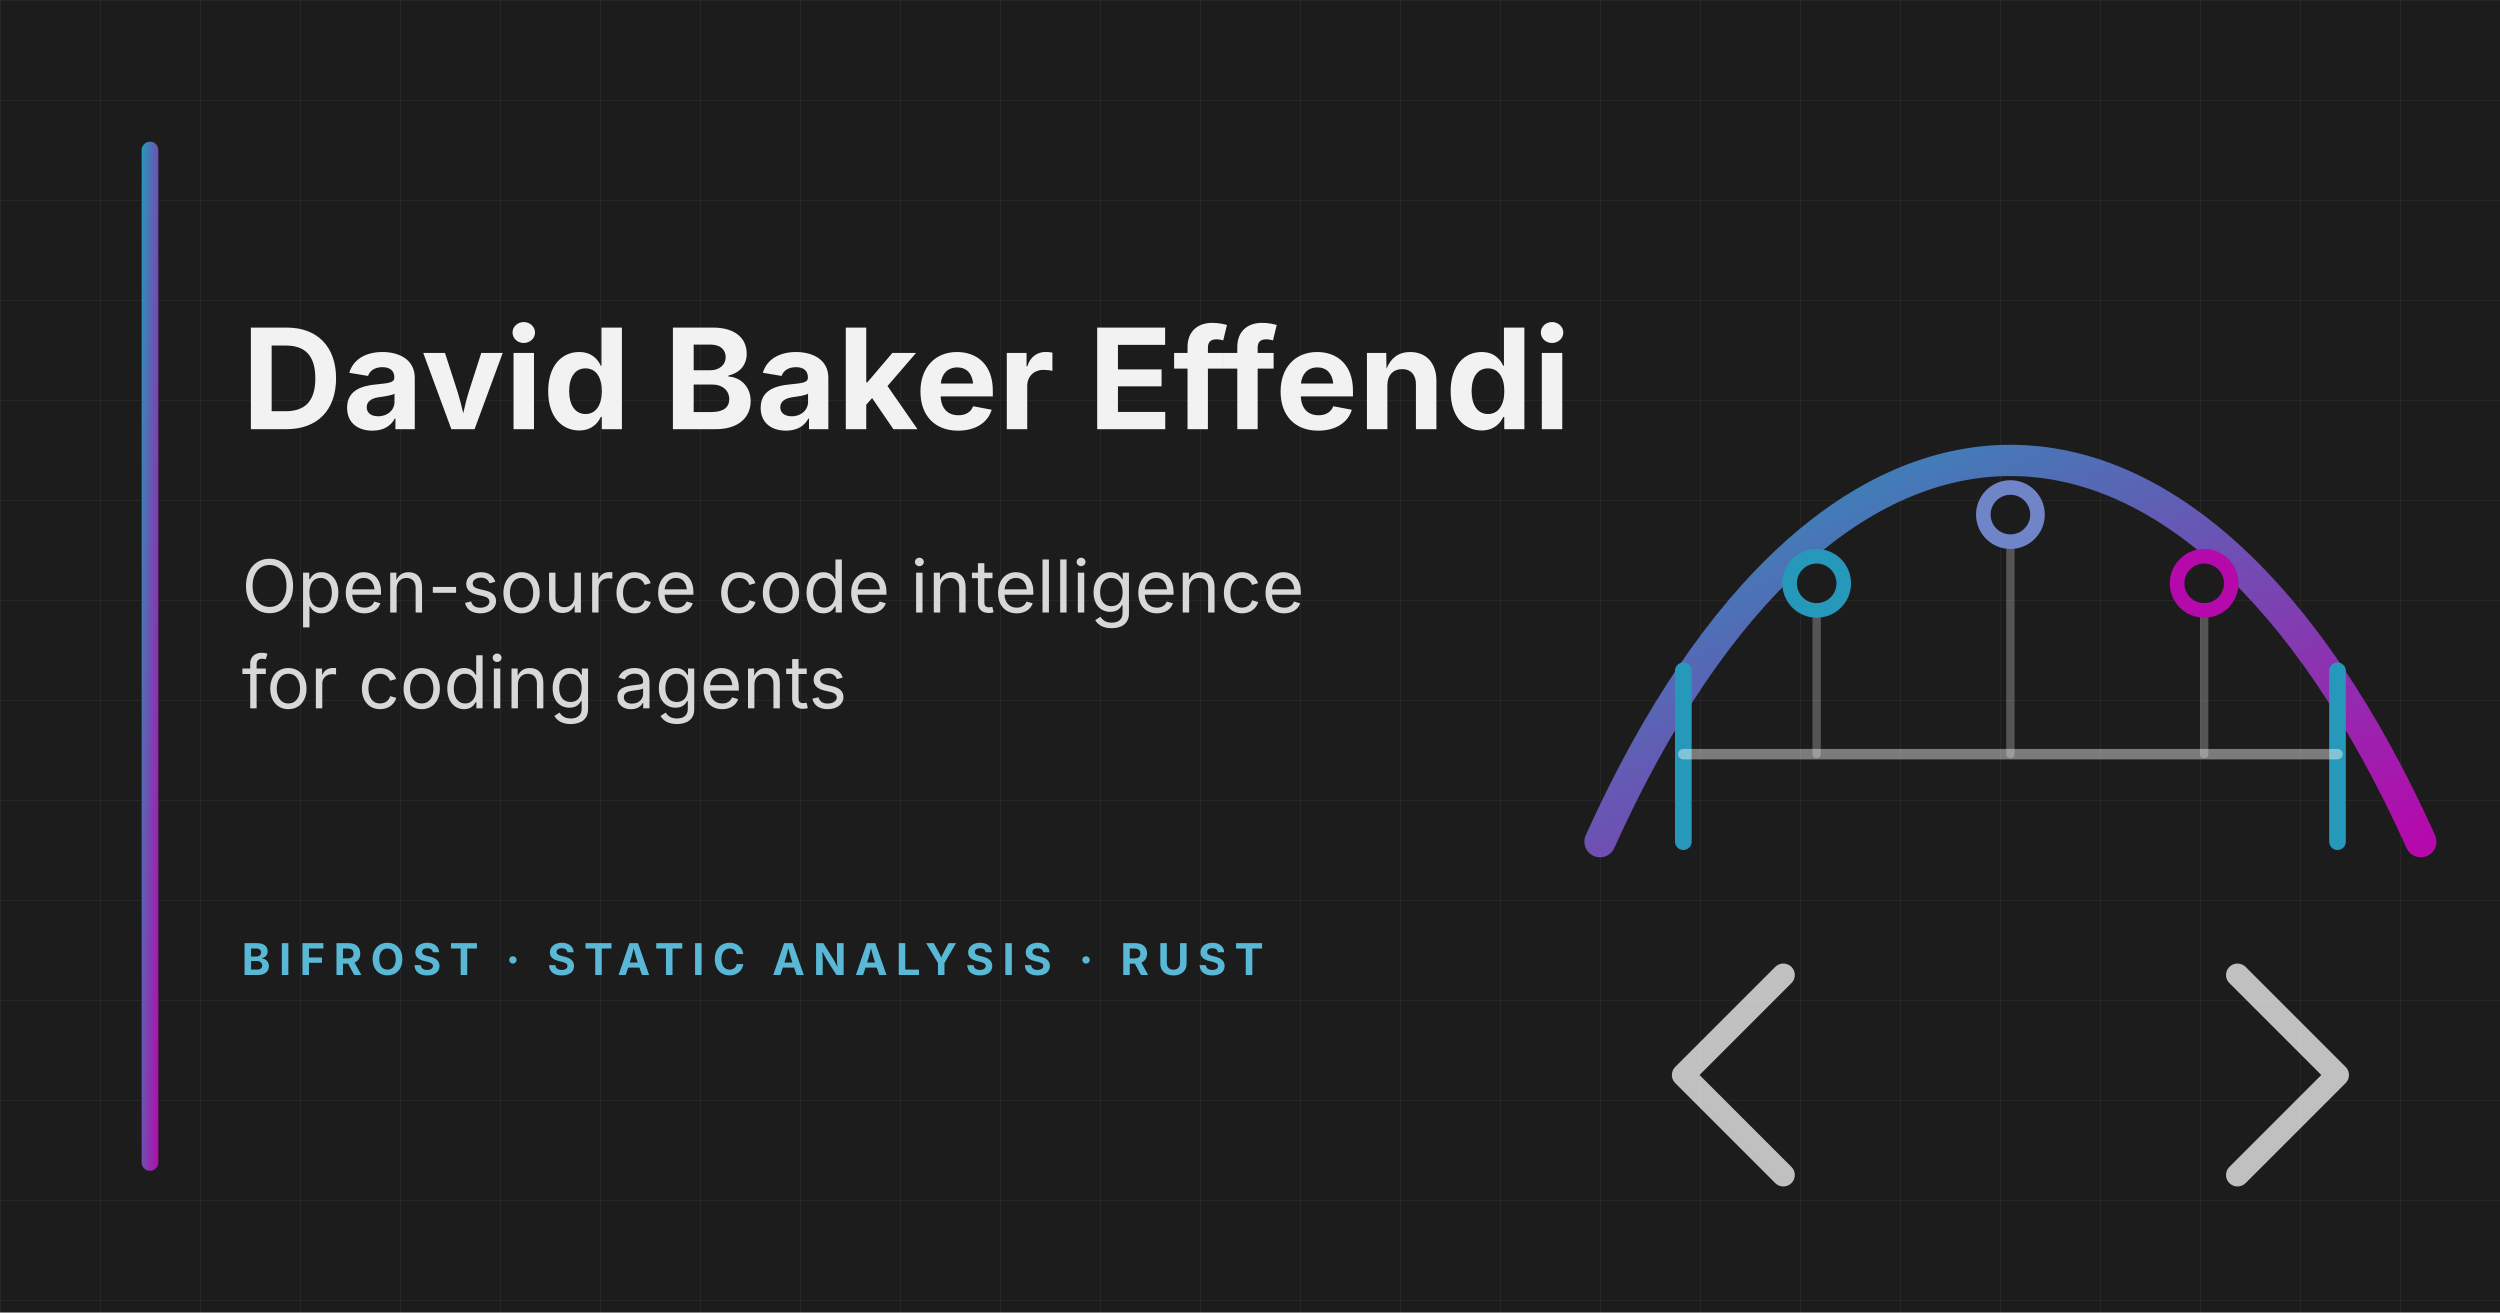
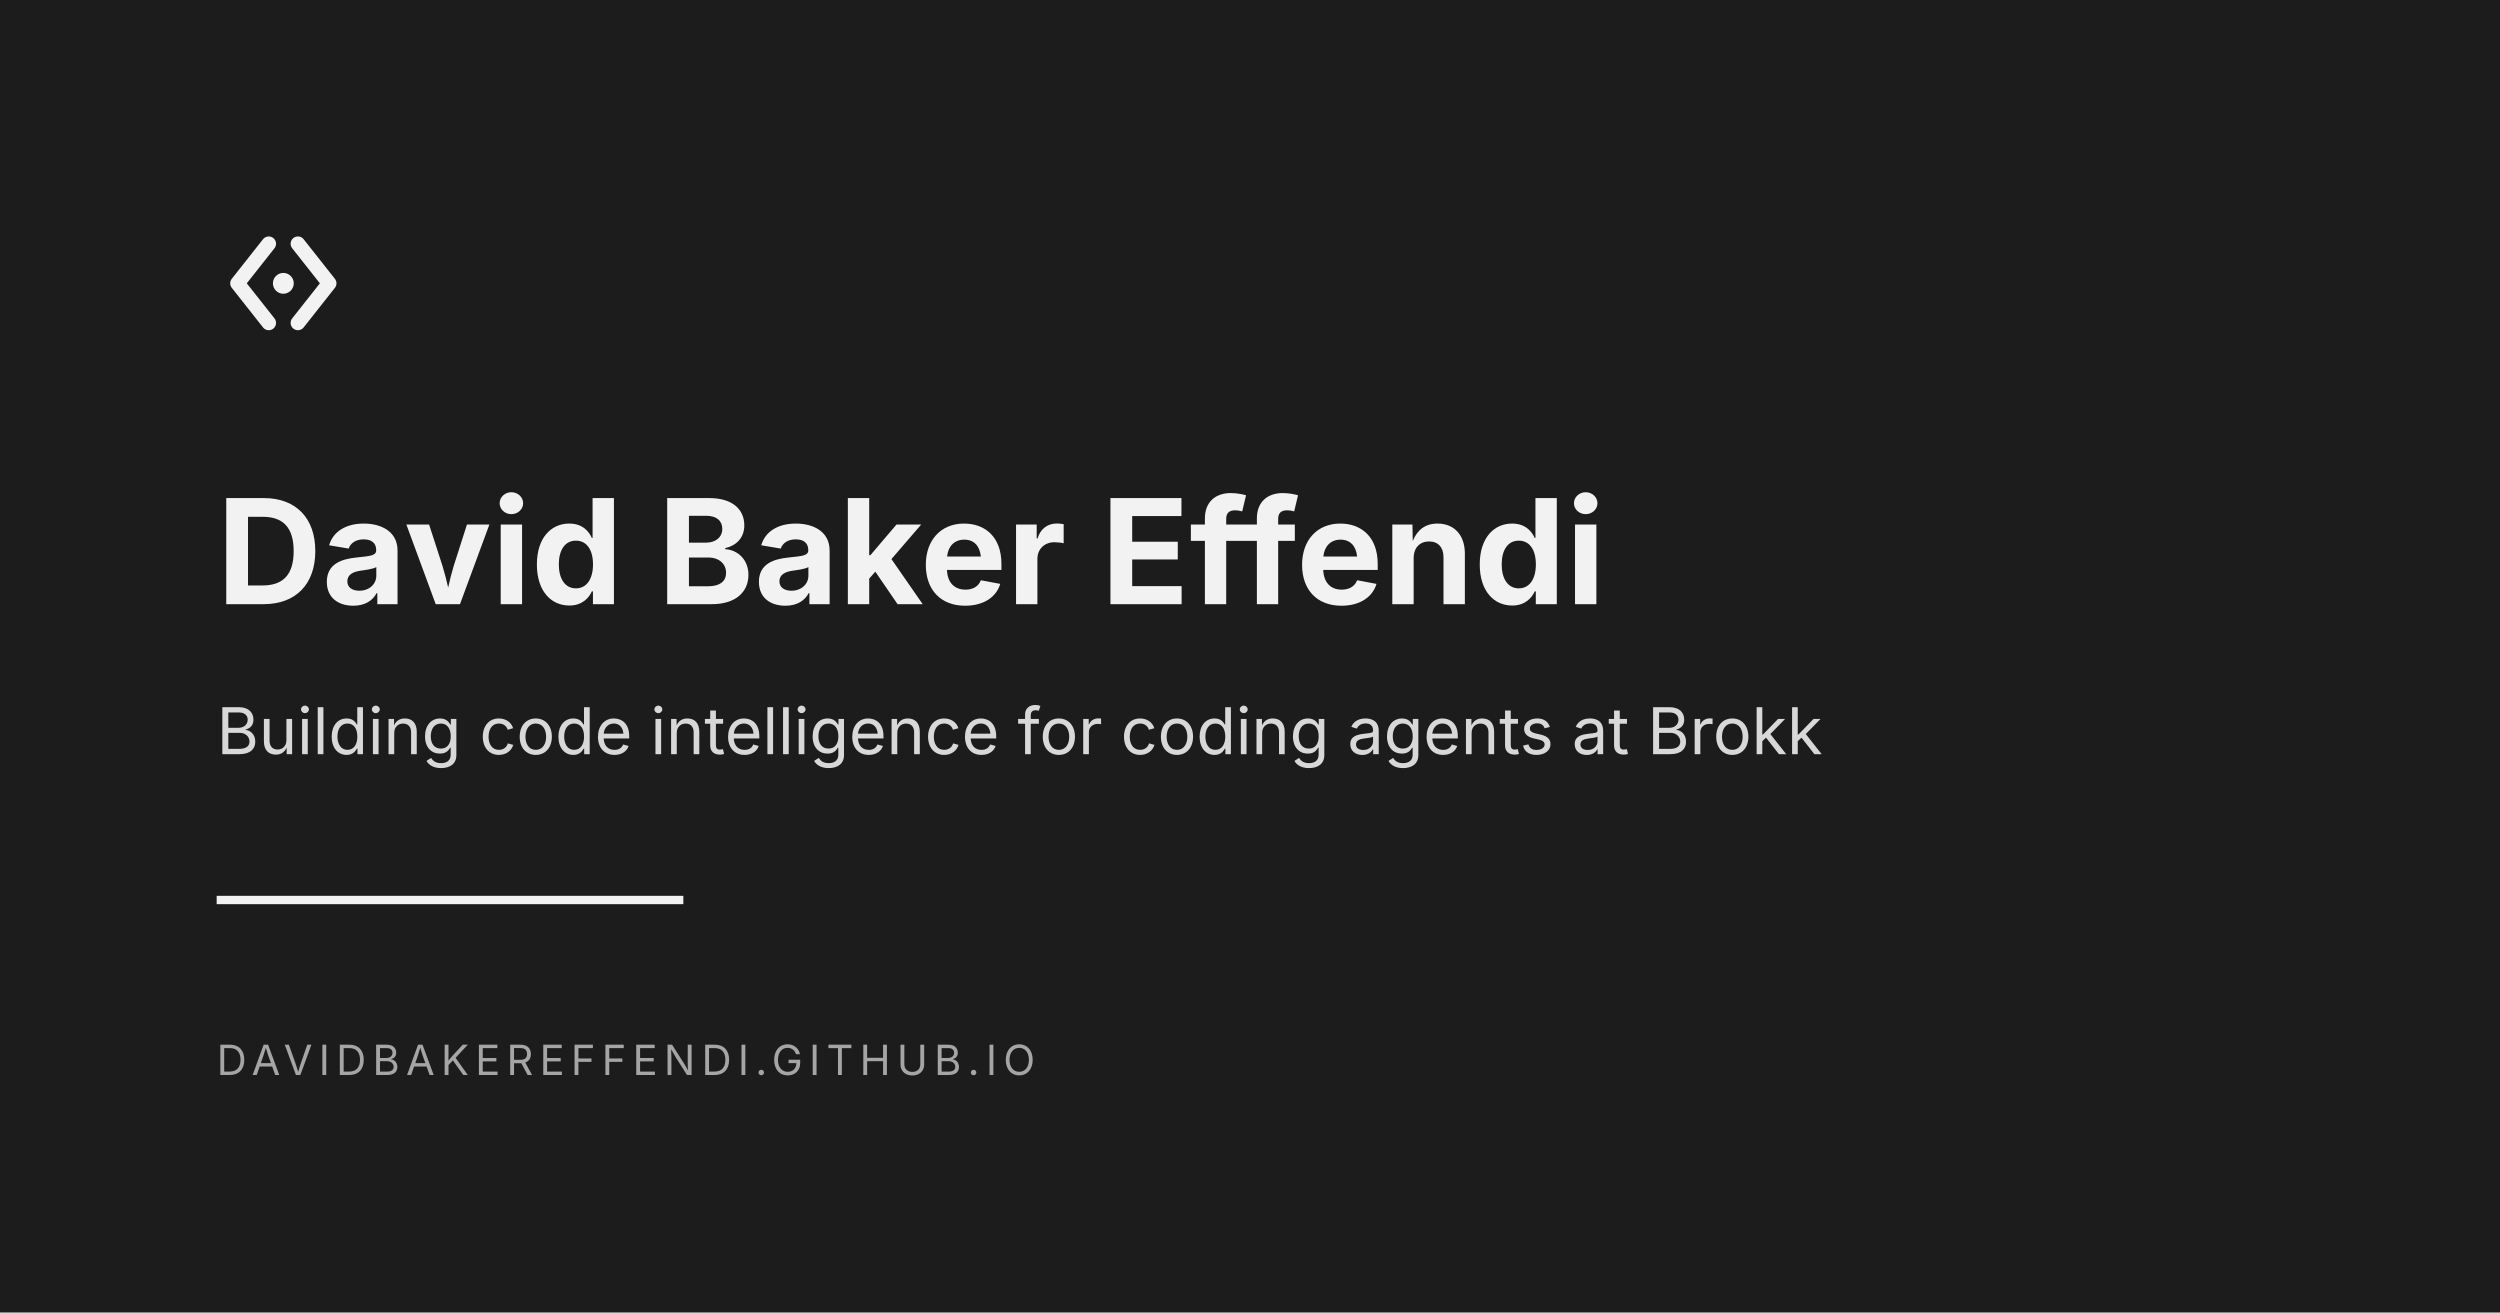
<svg xmlns="http://www.w3.org/2000/svg" width="1200" height="630" viewBox="0 0 1200 630" role="img" aria-labelledby="title desc">
-   <defs>
-     <linearGradient id="accent" x1="0" y1="0" x2="1" y2="1">
-       <stop offset="0" stop-color="#2698ba" />
-       <stop offset="1" stop-color="#b509ac" />
-     </linearGradient>
-     <pattern id="grid" width="48" height="48" patternUnits="userSpaceOnUse">
-       <path d="M 48 0 L 0 0 0 48" fill="none" stroke="#ffffff" stroke-opacity="0.045" />
-     </pattern>
-   </defs>
  <rect width="1200" height="630" fill="#1c1c1d" />
-   <rect width="1200" height="630" fill="url(#grid)" />
-   <rect x="68" y="68" width="8" height="494" rx="4" fill="url(#accent)" />
-   <g transform="translate(760 112)" fill="none" stroke-linecap="round" stroke-linejoin="round">
-     <path d="M 8 292 C 118 48, 292 48, 402 292" stroke="url(#accent)" stroke-width="15" />
-     <path d="M 48 292 L 48 210 M 362 292 L 362 210" stroke="#2698ba" stroke-width="8" />
-     <path d="M 48 250 L 362 250" stroke="#ffffff" stroke-opacity="0.42" stroke-width="5" />
-     <path d="M 112 250 L 112 168 M 205 250 L 205 135 M 298 250 L 298 168" stroke="#ffffff" stroke-opacity="0.25" stroke-width="4" />
-     <circle cx="112" cy="168" r="13" fill="#1c1c1d" stroke="#2698ba" stroke-width="7" />
-     <circle cx="205" cy="135" r="13" fill="#1c1c1d" stroke="#7085c7" stroke-width="7" />
-     <circle cx="298" cy="168" r="13" fill="#1c1c1d" stroke="#b509ac" stroke-width="7" />
-     <path d="M 96 356 L 48 404 96 452 M 314 356 L 362 404 314 452" stroke="#ffffff" stroke-opacity="0.72" stroke-width="11" />
+   <g transform="translate(104 104)">
+     <path d="M25 13 10 32l15 19" fill="none" stroke="#f2f2f2" stroke-width="7" stroke-linecap="round" stroke-linejoin="round" />
+     <path d="m39 13 15 19-15 19" fill="none" stroke="#f2f2f2" stroke-width="7" stroke-linecap="round" stroke-linejoin="round" />
+     <circle cx="32" cy="32" r="5" fill="#f2f2f2" />
  </g>
-   <g font-family="Inter, Arial, sans-serif" fill="#f2f2f2">
-     <text x="116" y="206" font-size="67" font-weight="700">David Baker Effendi</text>
-     <text x="116" y="294" font-size="35" fill="#d8d8d8">Open-source code intelligence</text>
-     <text x="116" y="340" font-size="35" fill="#d8d8d8">for coding agents</text>
-     <text x="116" y="468" font-size="21" font-weight="700" letter-spacing="4" fill="#58b8d5">BIFROST · STATIC ANALYSIS · RUST</text>
+   <g font-family="Inter, Arial, sans-serif">
+     <text x="104" y="290" fill="#f2f2f2" font-size="70" font-weight="700">David Baker Effendi</text>
+     <text x="104" y="362" fill="#d8d8d8" font-size="31">Building code intelligence for coding agents at Brokk</text>
+     <rect x="104" y="430" width="224" height="4" fill="#f2f2f2" />
+     <text x="104" y="516" fill="#a5a5a5" font-size="20" letter-spacing="3">DAVIDBAKEREFFENDI.GITHUB.IO</text>
  </g>
</svg>
